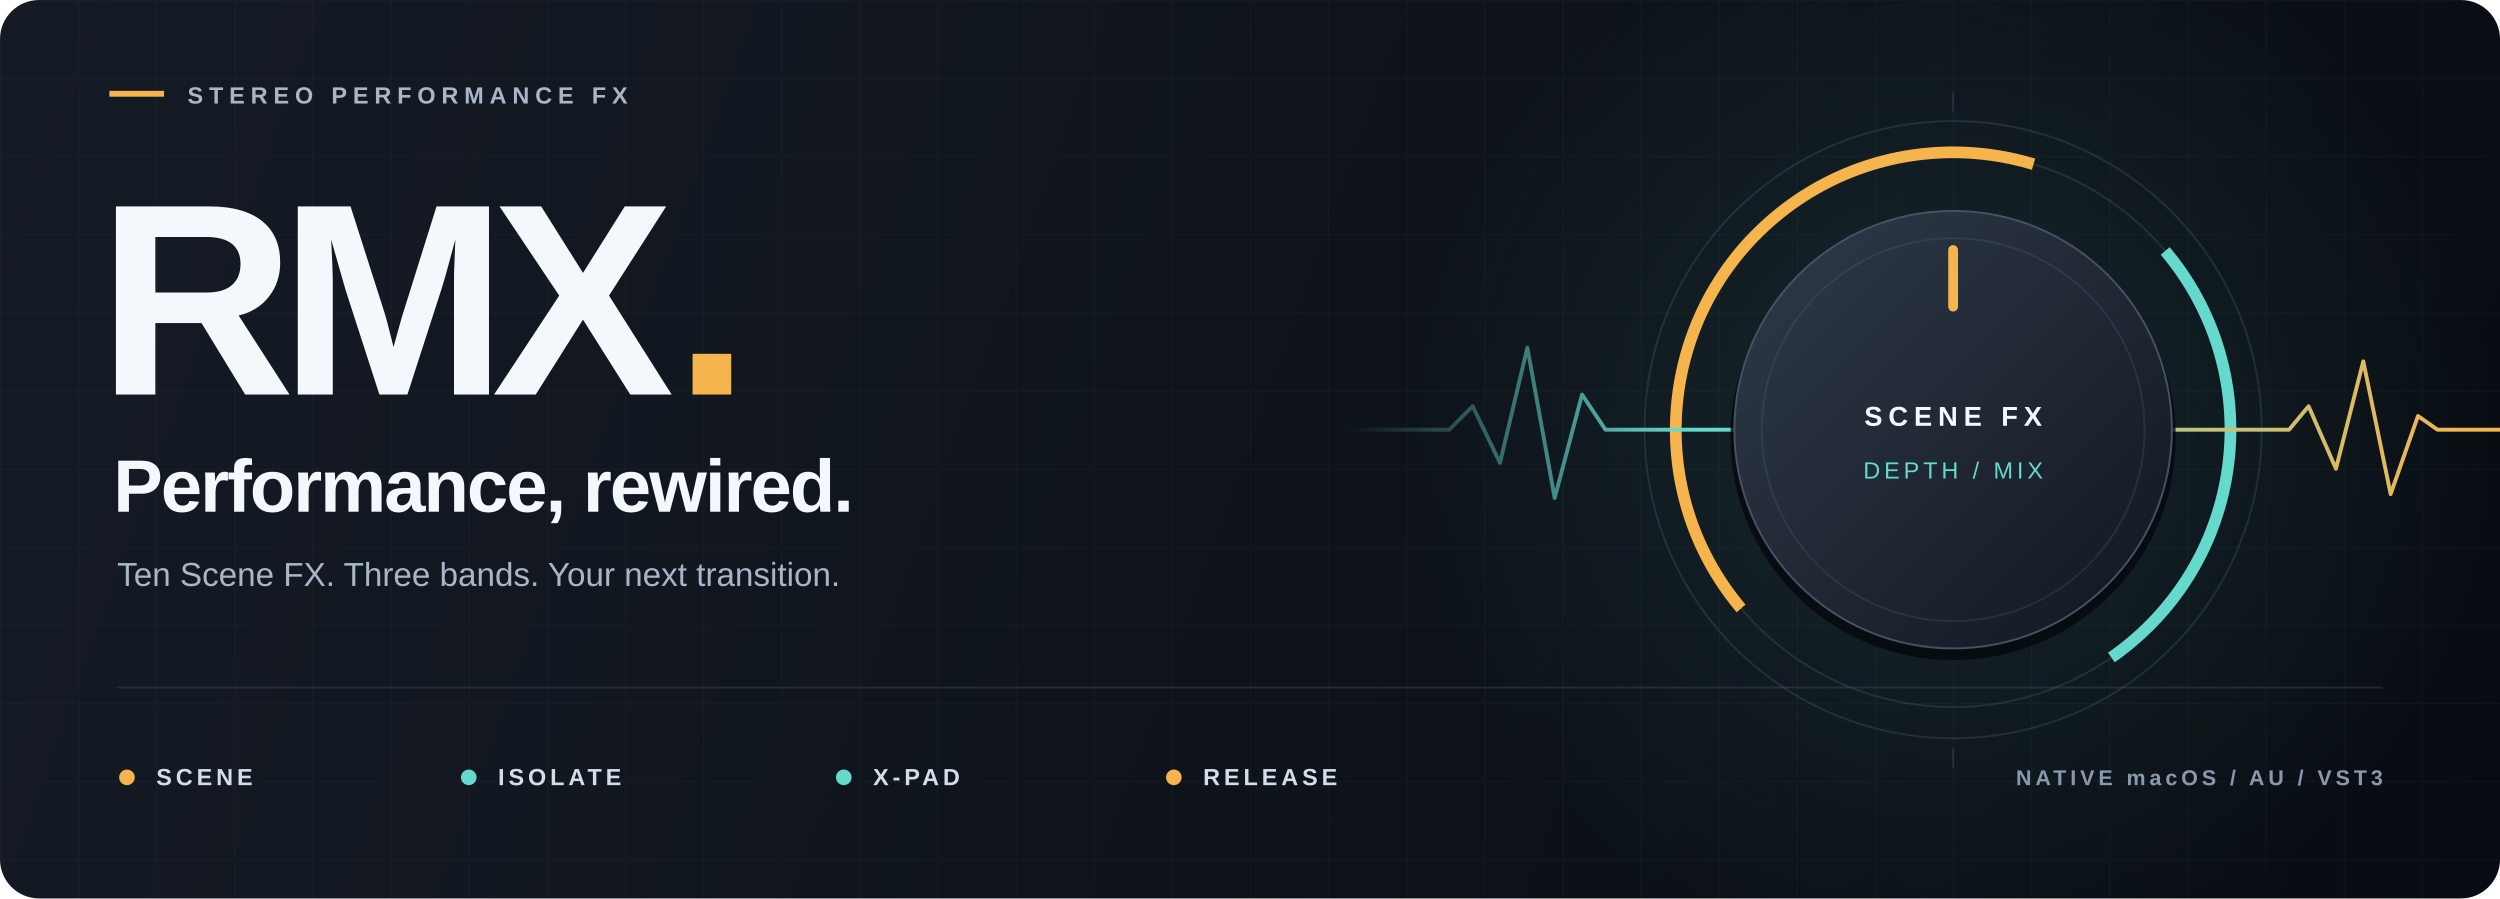
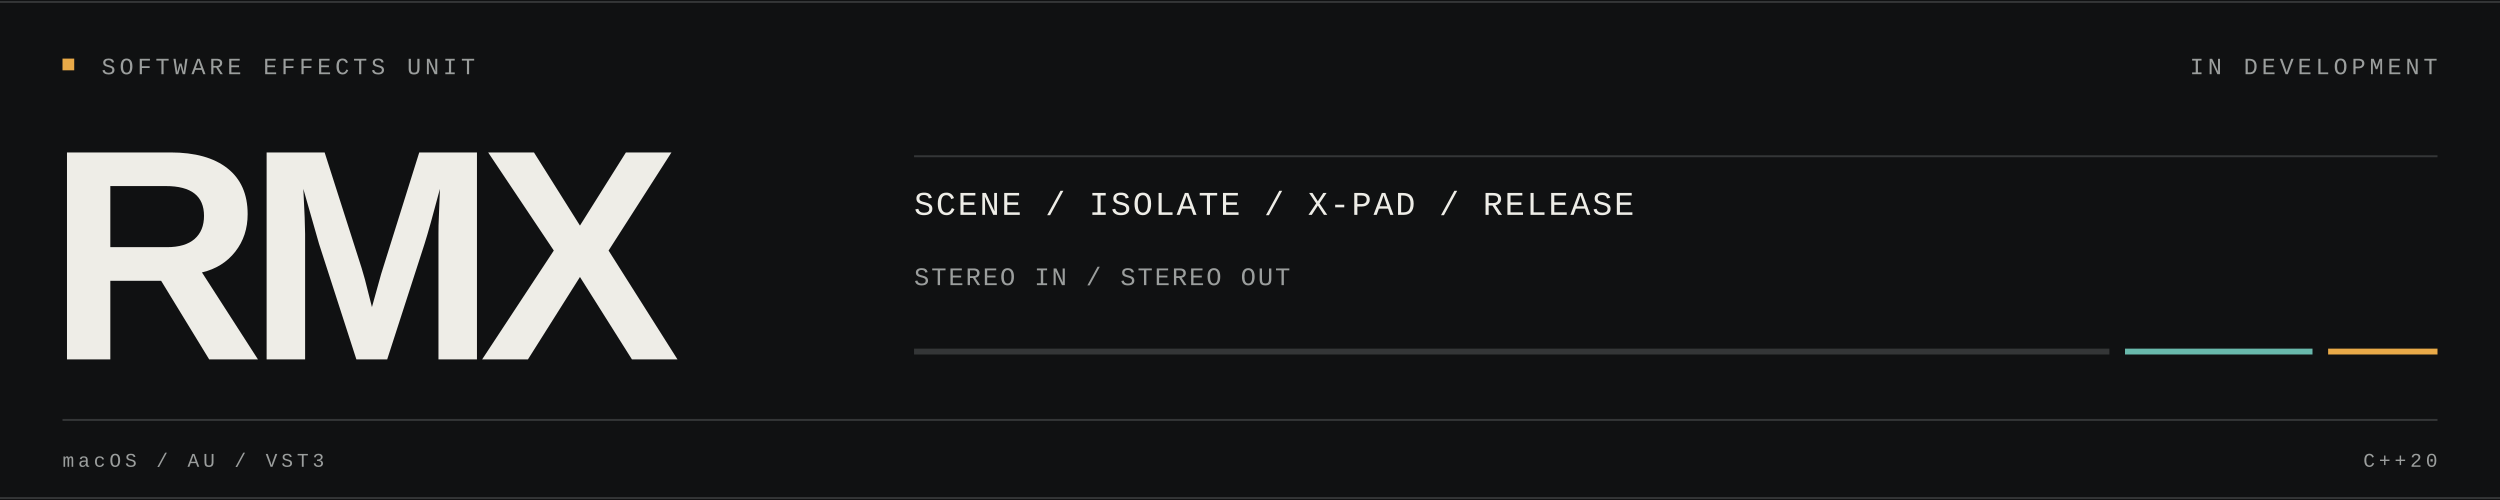
- <svg xmlns="http://www.w3.org/2000/svg" width="1280" height="460" viewBox="0 0 1280 460" fill="none" role="img" aria-labelledby="title desc">
-   <defs>
-     <linearGradient id="background" x1="0" y1="0" x2="1280" y2="460" gradientUnits="userSpaceOnUse">
-       <stop stop-color="#151b25" />
-       <stop offset="1" stop-color="#080c12" />
-     </linearGradient>
-     <linearGradient id="wave" x1="690" y1="250" x2="1280" y2="250" gradientUnits="userSpaceOnUse">
-       <stop stop-color="#65d9cc" stop-opacity="0" />
-       <stop offset=".3" stop-color="#65d9cc" />
-       <stop offset="1" stop-color="#f6b44d" />
-     </linearGradient>
-     <radialGradient id="halo">
-       <stop stop-color="#65d9cc" stop-opacity=".12" />
-       <stop offset="1" stop-color="#65d9cc" stop-opacity="0" />
-     </radialGradient>
-     <linearGradient id="dial" x1="882" y1="112" x2="1106" y2="336" gradientUnits="userSpaceOnUse">
-       <stop stop-color="#303a49" />
-       <stop offset="1" stop-color="#111720" />
-     </linearGradient>
-     <pattern id="grid" width="40" height="40" patternUnits="userSpaceOnUse">
-       <path d="M40 0H0V40" stroke="#c0d0e0" stroke-opacity=".035" />
-     </pattern>
-   </defs>
-   <rect width="1280" height="460" rx="20" fill="url(#background)" />
-   <rect width="1280" height="460" rx="20" fill="url(#grid)" />
-   <circle cx="1000" cy="222" r="280" fill="url(#halo)" />
-   <path d="M56 48H84" stroke="#f6b44d" stroke-width="3" />
-   <text x="96" y="53" fill="#a8b7c7" font-family="-apple-system,BlinkMacSystemFont,'Segoe UI',Arial,sans-serif" font-size="12" font-weight="600" letter-spacing="3">STEREO PERFORMANCE FX</text>
-   <text x="50" y="202" fill="#f4f7fb" font-family="-apple-system,BlinkMacSystemFont,'Segoe UI',Arial,sans-serif" font-size="140" font-weight="800" letter-spacing="-8">RMX<tspan fill="#f6b44d">.</tspan>
-   </text>
-   <text x="58" y="262" fill="#f4f7fb" font-family="-apple-system,BlinkMacSystemFont,'Segoe UI',Arial,sans-serif" font-size="38" font-weight="600" letter-spacing="-1">Performance, rewired.</text>
-   <text x="60" y="300" fill="#a8b7c7" font-family="-apple-system,BlinkMacSystemFont,'Segoe UI',Arial,sans-serif" font-size="17">Ten Scene FX. Three bands. Your next transition.</text>
-   <g stroke="#74849b" stroke-opacity=".2">
-     <circle cx="1000" cy="220" r="158" />
-     <circle cx="1000" cy="220" r="142" />
-     <path d="M1000 47V57M1000 383V393M827 220H837M1163 220H1173" />
-   </g>
-   <circle cx="1000" cy="220" r="142" stroke="#f6b44d" stroke-width="6" stroke-dasharray="364 528" transform="rotate(140 1000 220)" />
-   <circle cx="1000" cy="220" r="142" stroke="#65d9cc" stroke-width="6" stroke-dasharray="236 656" transform="rotate(-40 1000 220)" />
-   <path d="M680 220H742L754 208L768 237L782 178L796 255L810 202L822 220H1172L1182 208L1196 240L1210 185L1224 253L1238 213L1248 220H1280" stroke="url(#wave)" stroke-width="2" stroke-linejoin="round" />
-   <circle cx="1000" cy="224" r="114" fill="#05080d" opacity=".8" />
-   <circle cx="1000" cy="220" r="112" fill="url(#dial)" stroke="#465165" />
-   <circle cx="1000" cy="220" r="98" stroke="#74849b" stroke-opacity=".16" />
-   <path d="M1000 128V157" stroke="#f6b44d" stroke-width="5" stroke-linecap="round" />
-   <text x="1000" y="218" text-anchor="middle" fill="#f4f7fb" font-family="-apple-system,BlinkMacSystemFont,'Segoe UI',Arial,sans-serif" font-size="14" font-weight="600" letter-spacing="3">SCENE FX</text>
-   <text x="1000" y="245" text-anchor="middle" fill="#65d9cc" font-family="-apple-system,BlinkMacSystemFont,'Segoe UI',Arial,sans-serif" font-size="12" letter-spacing="2">DEPTH / MIX</text>
-   <path d="M60 352H1220" stroke="#74849b" stroke-opacity=".2" />
-   <g font-family="-apple-system,BlinkMacSystemFont,'Segoe UI',Arial,sans-serif" font-size="12" font-weight="600" letter-spacing="2">
-     <circle cx="65" cy="398" r="4" fill="#f6b44d" />
-     <text x="80" y="402" fill="#d4dee9">SCENE</text>
-     <circle cx="240" cy="398" r="4" fill="#65d9cc" />
-     <text x="255" y="402" fill="#d4dee9">ISOLATE</text>
-     <circle cx="432" cy="398" r="4" fill="#65d9cc" />
-     <text x="447" y="402" fill="#d4dee9">X-PAD</text>
-     <circle cx="601" cy="398" r="4" fill="#f6b44d" />
-     <text x="616" y="402" fill="#d4dee9">RELEASE</text>
-     <text x="1220" y="402" text-anchor="end" fill="#8999ad" font-size="11">NATIVE macOS / AU / VST3</text>
-   </g>
+ <svg xmlns="http://www.w3.org/2000/svg" width="1280" height="256" viewBox="0 0 1280 256" fill="none" role="img" aria-labelledby="title desc">
+   <rect width="1280" height="256" fill="#101112" />
+   <path d="M0 1H1280M0 255H1280" stroke="#343637" />
+   <rect x="32" y="30" width="6" height="6" fill="#e9aa48" />
+   <text x="52" y="38" fill="#9b9e9d" font-family="'Courier New',monospace" font-size="12" letter-spacing="2">SOFTWARE EFFECTS UNIT</text>
+   <text x="1248" y="38" text-anchor="end" fill="#9b9e9d" font-family="'Courier New',monospace" font-size="12" letter-spacing="2">IN DEVELOPMENT</text>
+   <text x="24" y="184" fill="#eeede7" font-family="Arial,Helvetica,sans-serif" font-size="154" font-weight="900" letter-spacing="-9">RMX</text>
+   <path d="M468 80H1248" stroke="#343637" />
+   <text x="468" y="110" fill="#eeede7" font-family="'Courier New',monospace" font-size="17" letter-spacing="1">SCENE / ISOLATE / X-PAD / RELEASE</text>
+   <text x="468" y="146" fill="#9b9e9d" font-family="'Courier New',monospace" font-size="13" letter-spacing="1">STEREO IN / STEREO OUT</text>
+   <path d="M468 180H1080" stroke="#343637" stroke-width="3" />
+   <path d="M1088 180H1184" stroke="#69b9ac" stroke-width="3" />
+   <path d="M1192 180H1248" stroke="#e9aa48" stroke-width="3" />
+   <path d="M32 215H1248" stroke="#343637" />
+   <text x="32" y="239" fill="#9b9e9d" font-family="'Courier New',monospace" font-size="10" letter-spacing="2">macOS / AU / VST3</text>
+   <text x="1248" y="239" text-anchor="end" fill="#9b9e9d" font-family="'Courier New',monospace" font-size="10" letter-spacing="2">C++20</text>
</svg>
